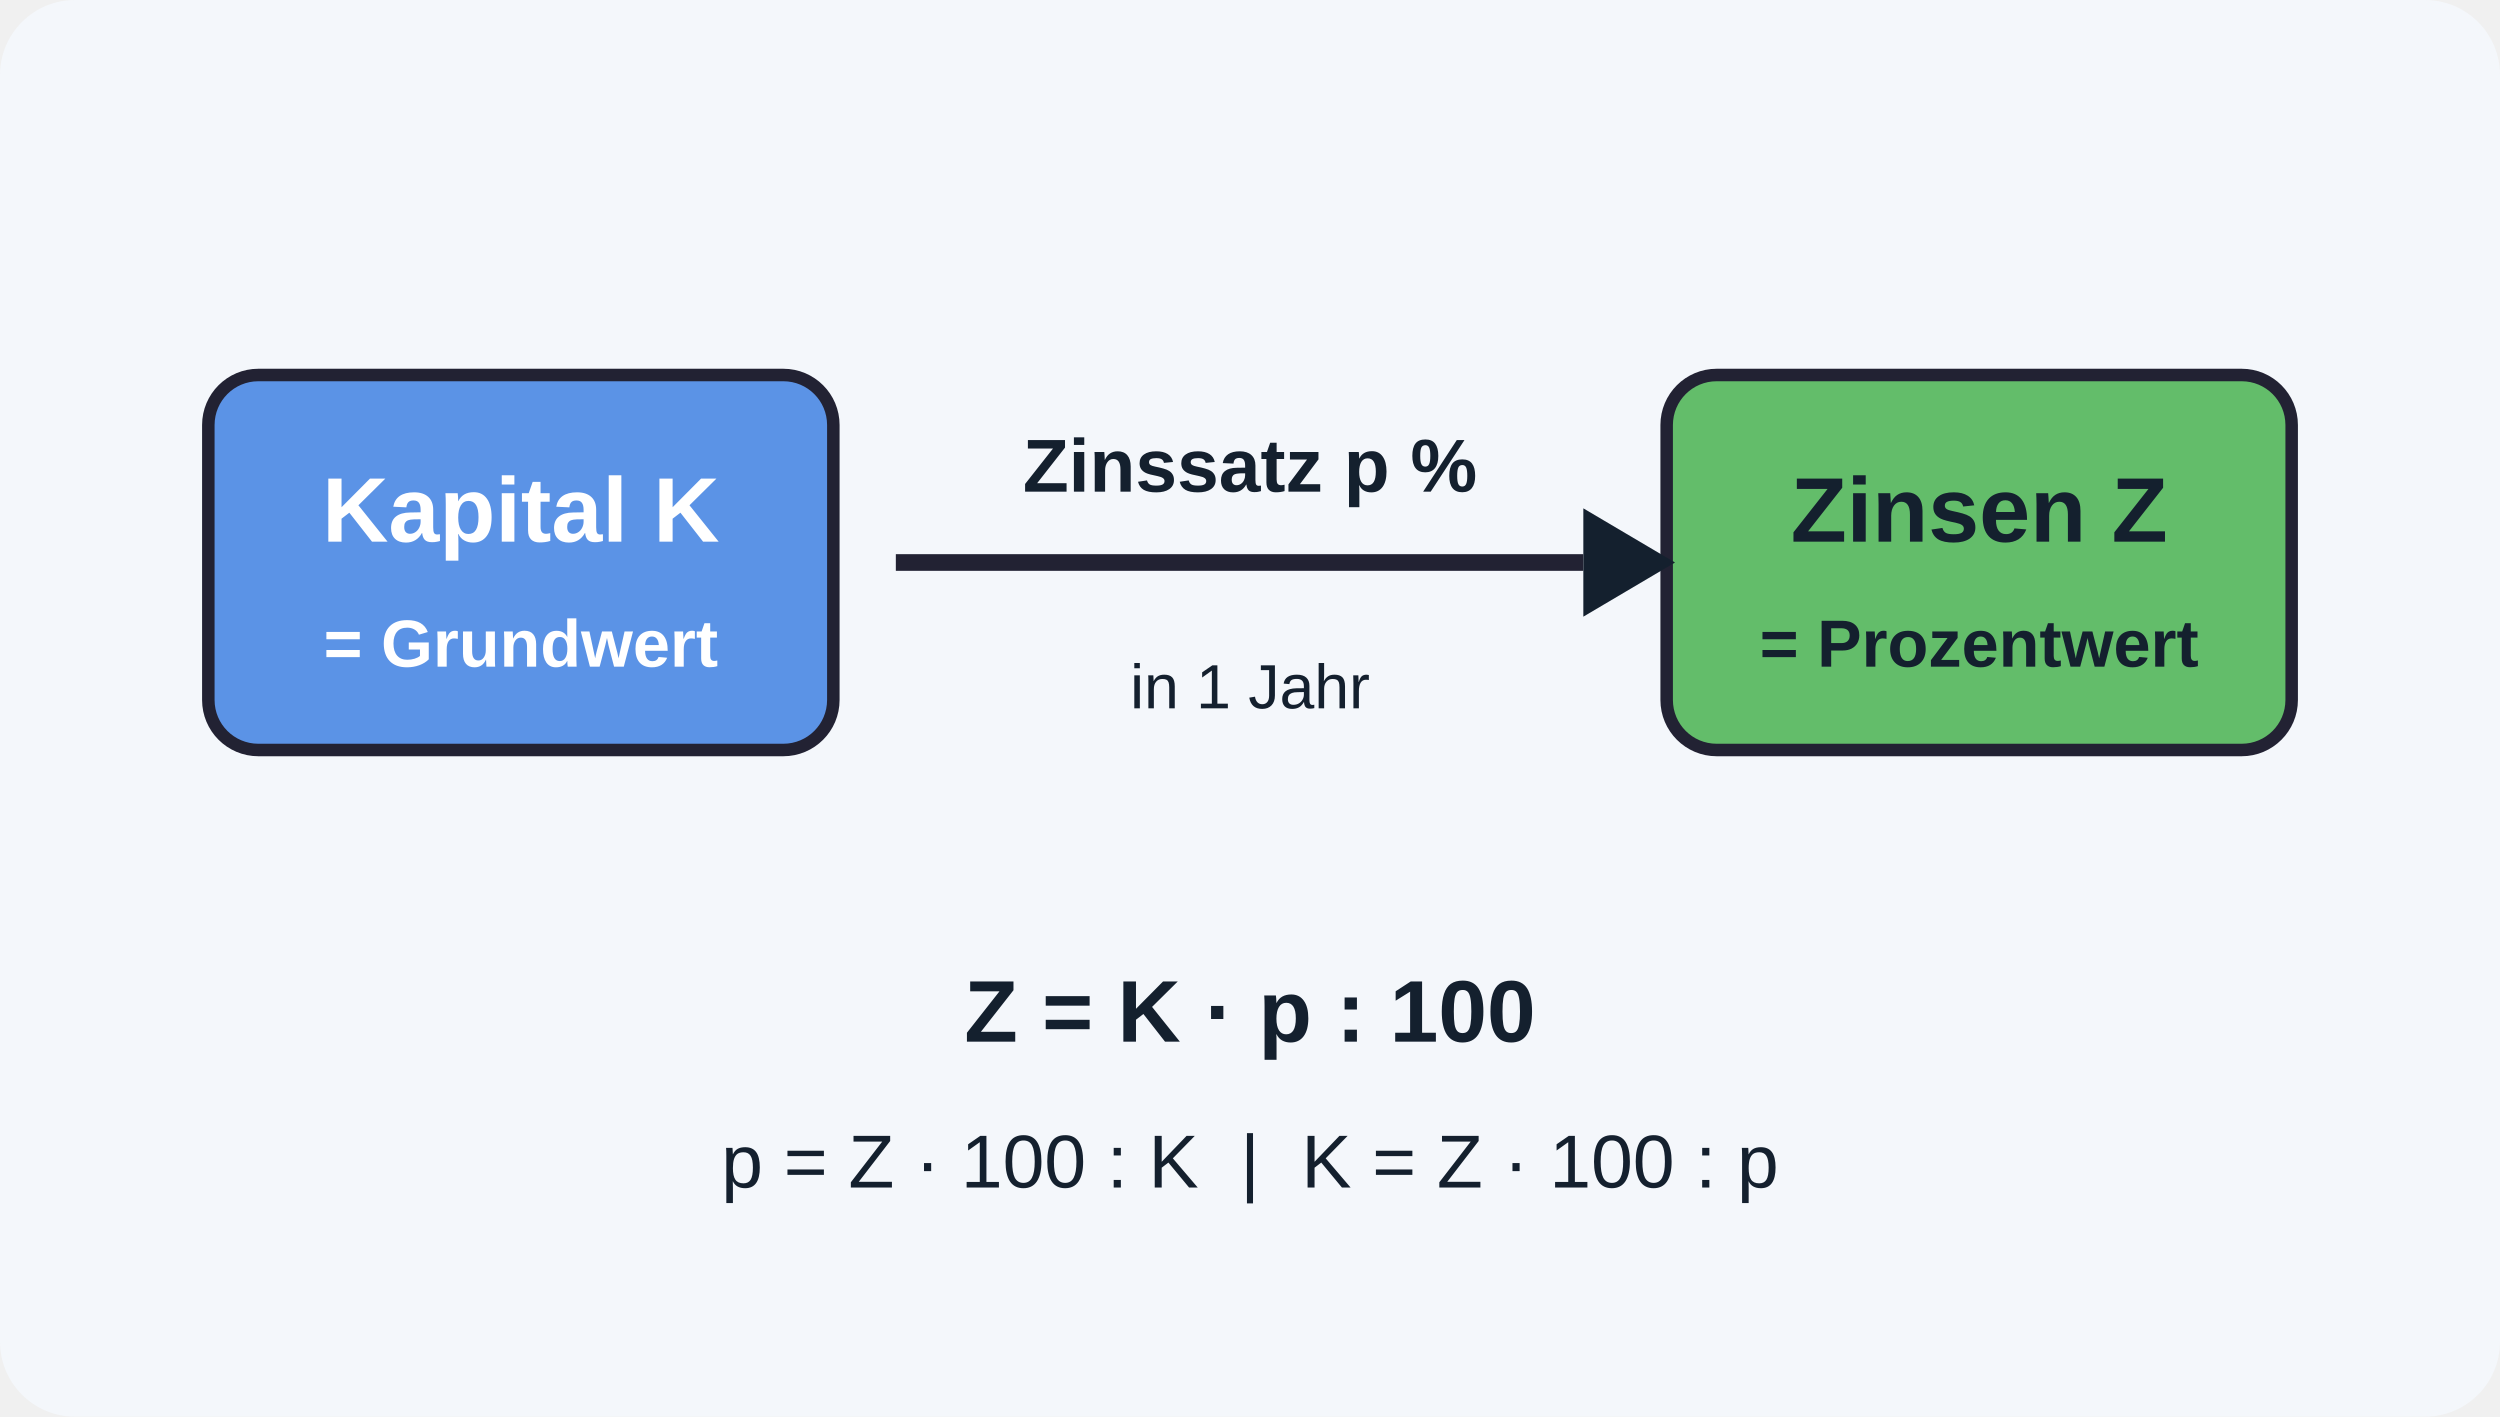
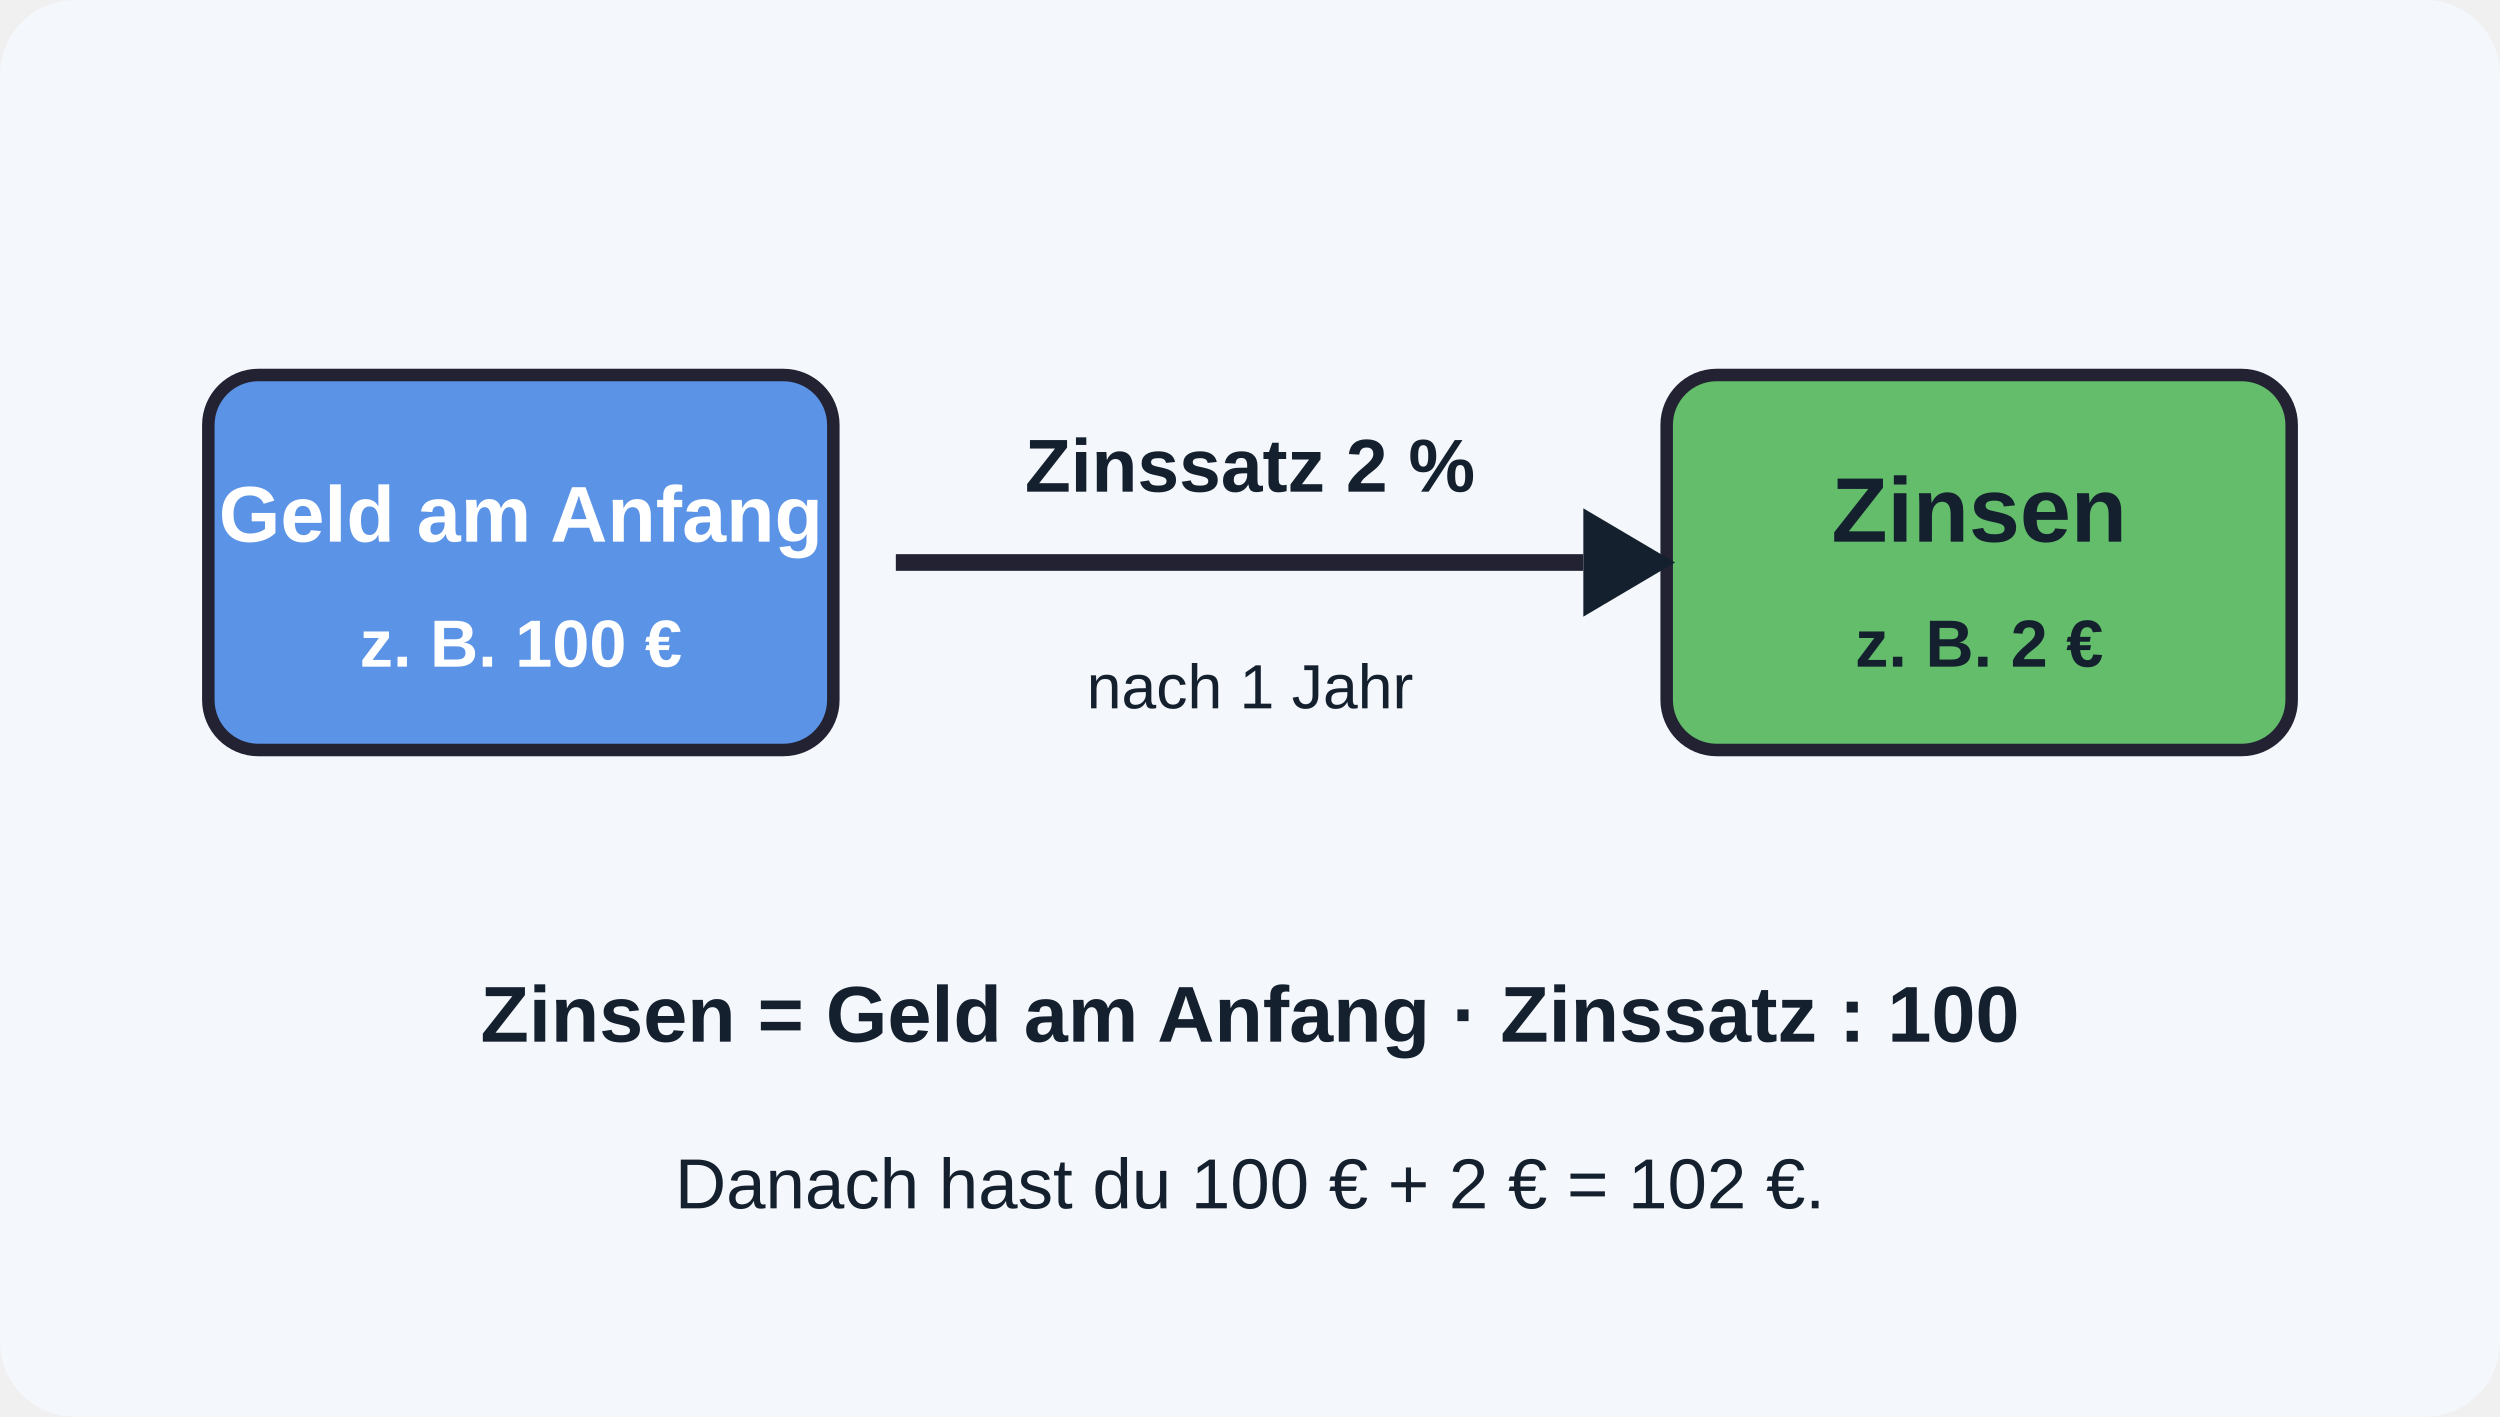
- <svg xmlns="http://www.w3.org/2000/svg" viewBox="0 0 600 340" role="img" aria-label="Zinsrechnung: Kapital K ist der Grundwert, Zinssatz p Prozent der Prozentsatz, Zinsen Z der Prozentwert">
+ <svg xmlns="http://www.w3.org/2000/svg" viewBox="0 0 600 340" role="img" aria-label="Sparbuch: Zum Geld am Anfang kommen nach einem Jahr die Zinsen dazu">
  <rect width="600" height="340" rx="18" fill="#f4f7fb" />
  <g font-family="Arial,sans-serif" fill="#14202e" font-weight="bold">
    <g stroke="#223" stroke-width="3">
      <rect x="50" y="90" width="150" height="90" rx="12" fill="#5b93e6" />
      <rect x="400" y="90" width="150" height="90" rx="12" fill="#63bd6a" />
    </g>
    <path d="M215 135H380" stroke="#223" stroke-width="4" />
    <path d="M380 122L402 135L380 148Z" />
    <g text-anchor="middle">
-       <text x="125" y="130" font-size="22" fill="#fff">Kapital K</text>
-       <text x="125" y="160" font-size="16" fill="#fff">= Grundwert</text>
-       <text x="300" y="118" font-size="18">Zinssatz p %</text>
-       <text x="300" y="170" font-size="15" font-weight="normal">in 1 Jahr</text>
-       <text x="475" y="130" font-size="22">Zinsen Z</text>
-       <text x="475" y="160" font-size="16">= Prozentwert</text>
-       <text x="300" y="250" font-size="21">Z = K · p : 100</text>
-       <text x="300" y="285" font-size="18" font-weight="normal">p = Z · 100 : K  |  K = Z · 100 : p</text>
+       <text x="125" y="130" font-size="19" fill="#fff">Geld am Anfang</text>
+       <text x="125" y="160" font-size="16" fill="#fff">z. B. 100 €</text>
+       <text x="300" y="118" font-size="18">Zinssatz 2 %</text>
+       <text x="300" y="170" font-size="15" font-weight="normal">nach 1 Jahr</text>
+       <text x="475" y="130" font-size="22">Zinsen</text>
+       <text x="475" y="160" font-size="16">z. B. 2 €</text>
+       <text x="300" y="250" font-size="19">Zinsen = Geld am Anfang · Zinssatz : 100</text>
+       <text x="300" y="290" font-size="17" font-weight="normal">Danach hast du 100 € + 2 € = 102 €.</text>
    </g>
  </g>
</svg>
